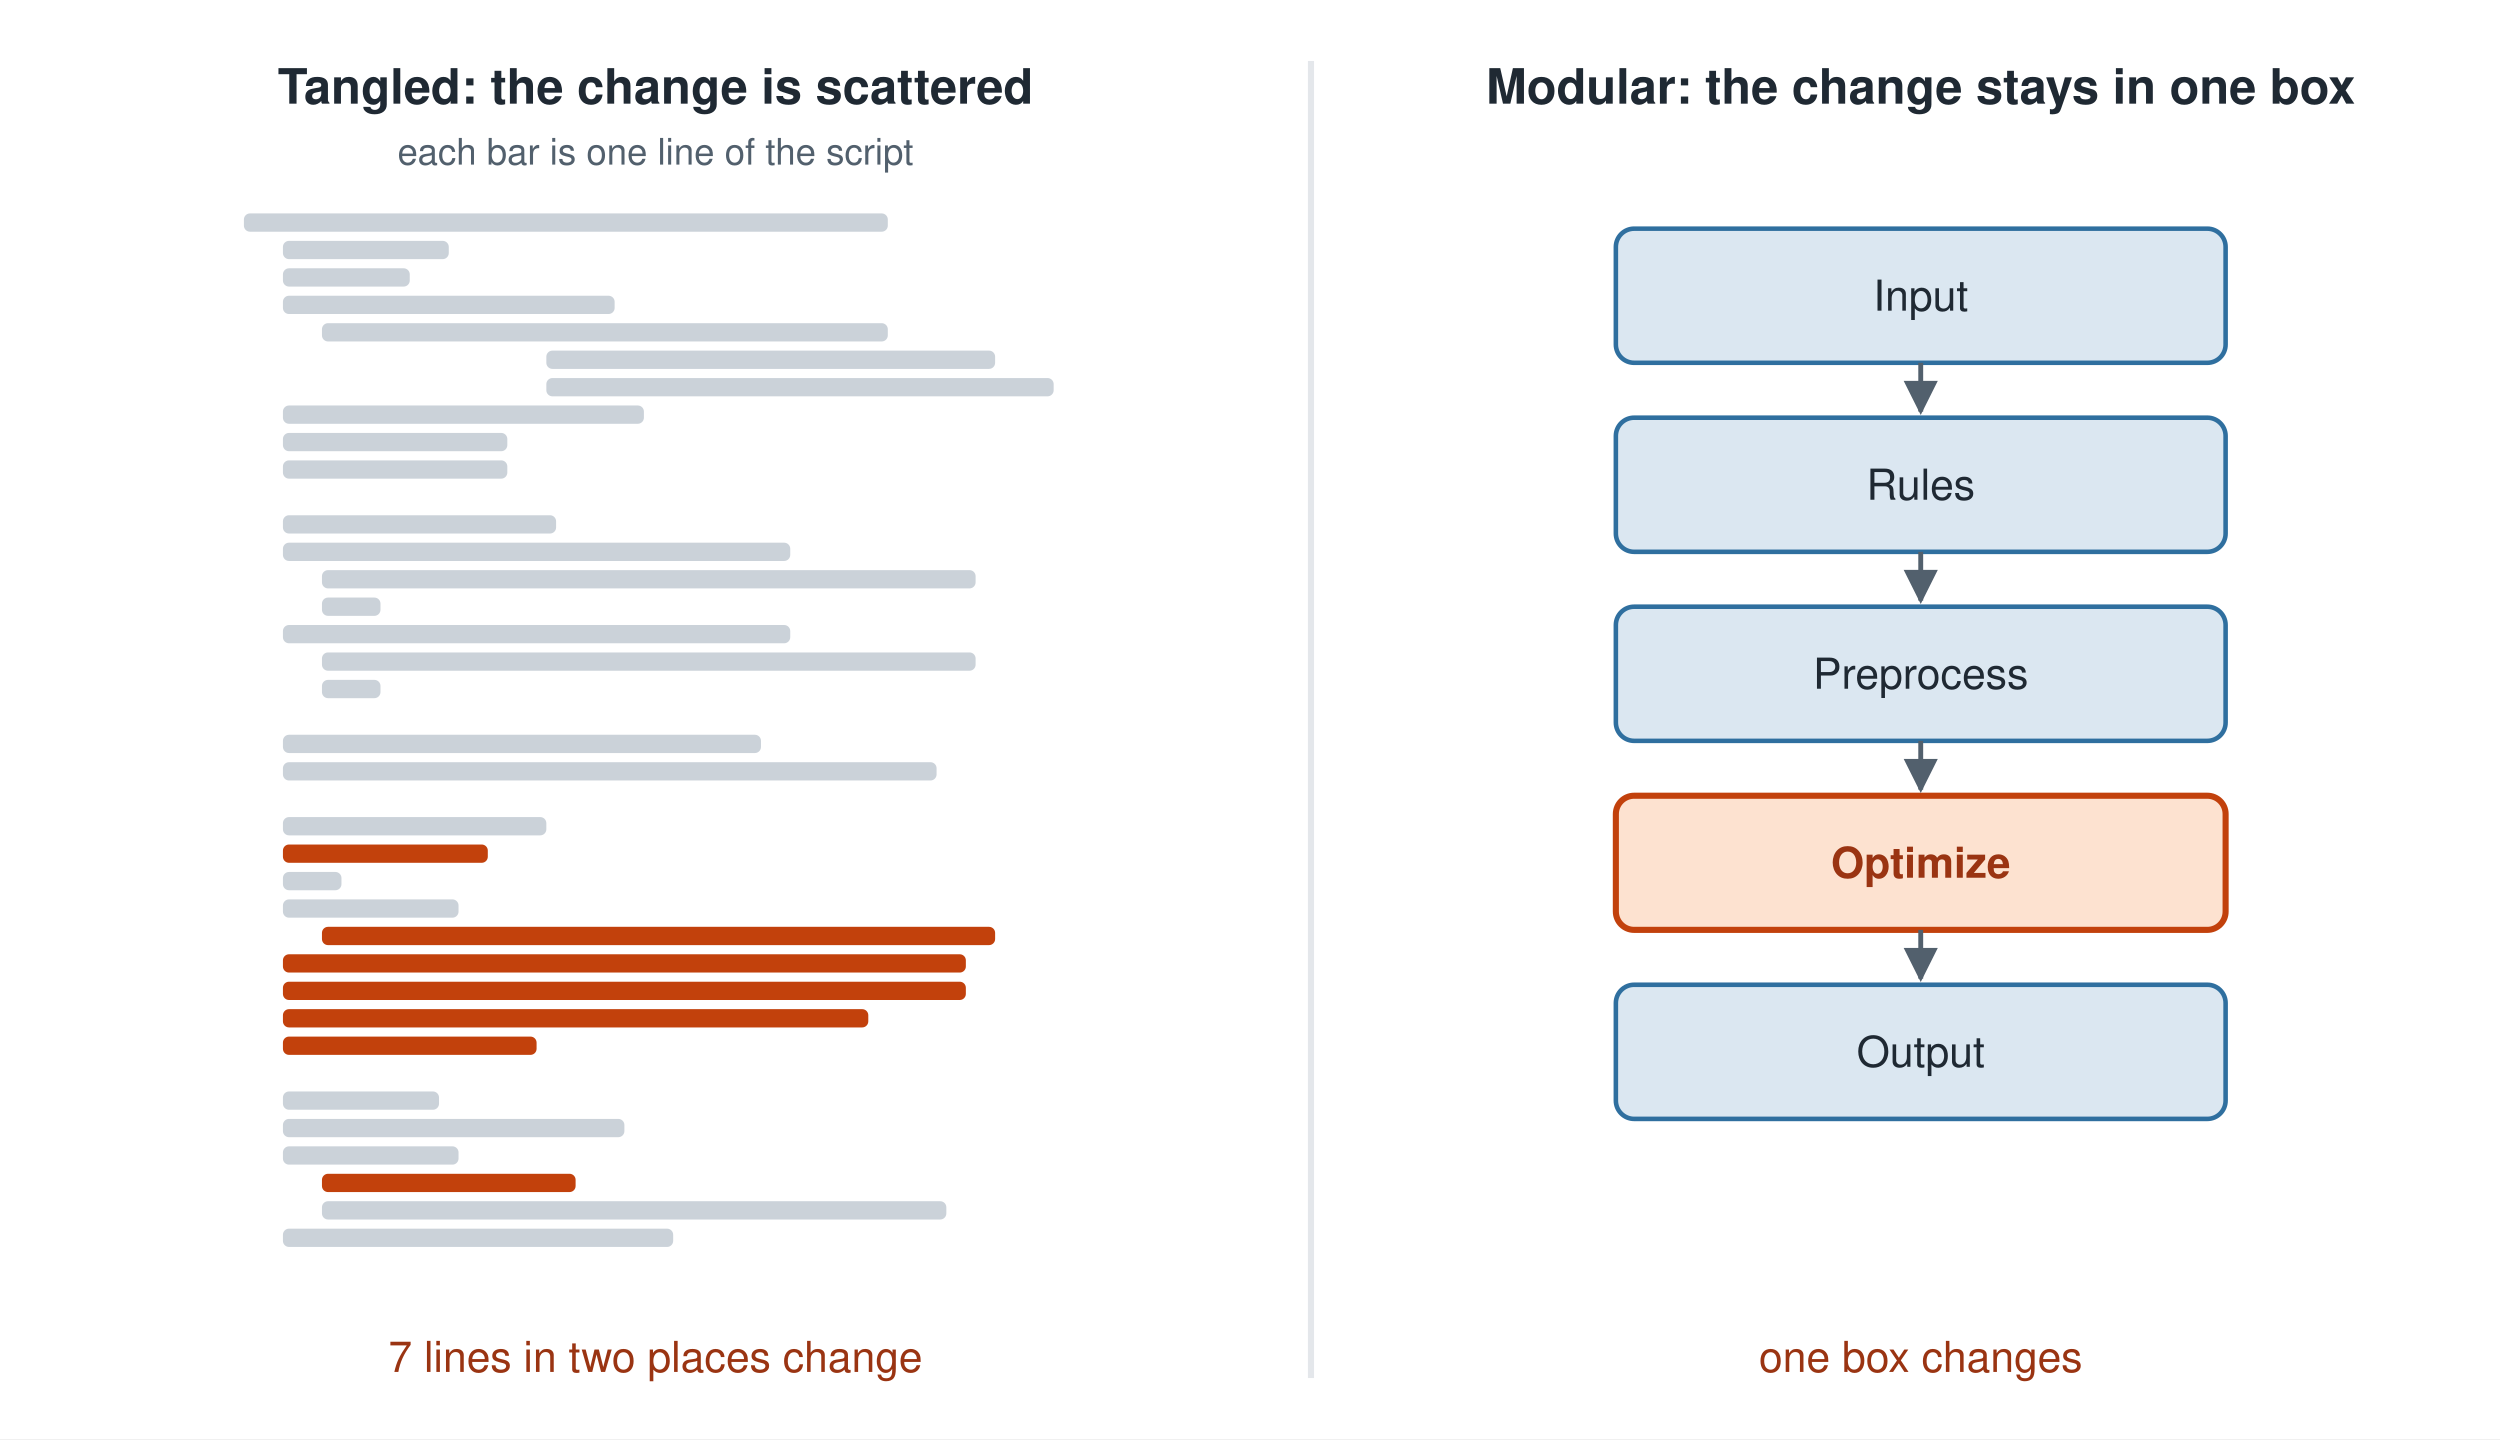
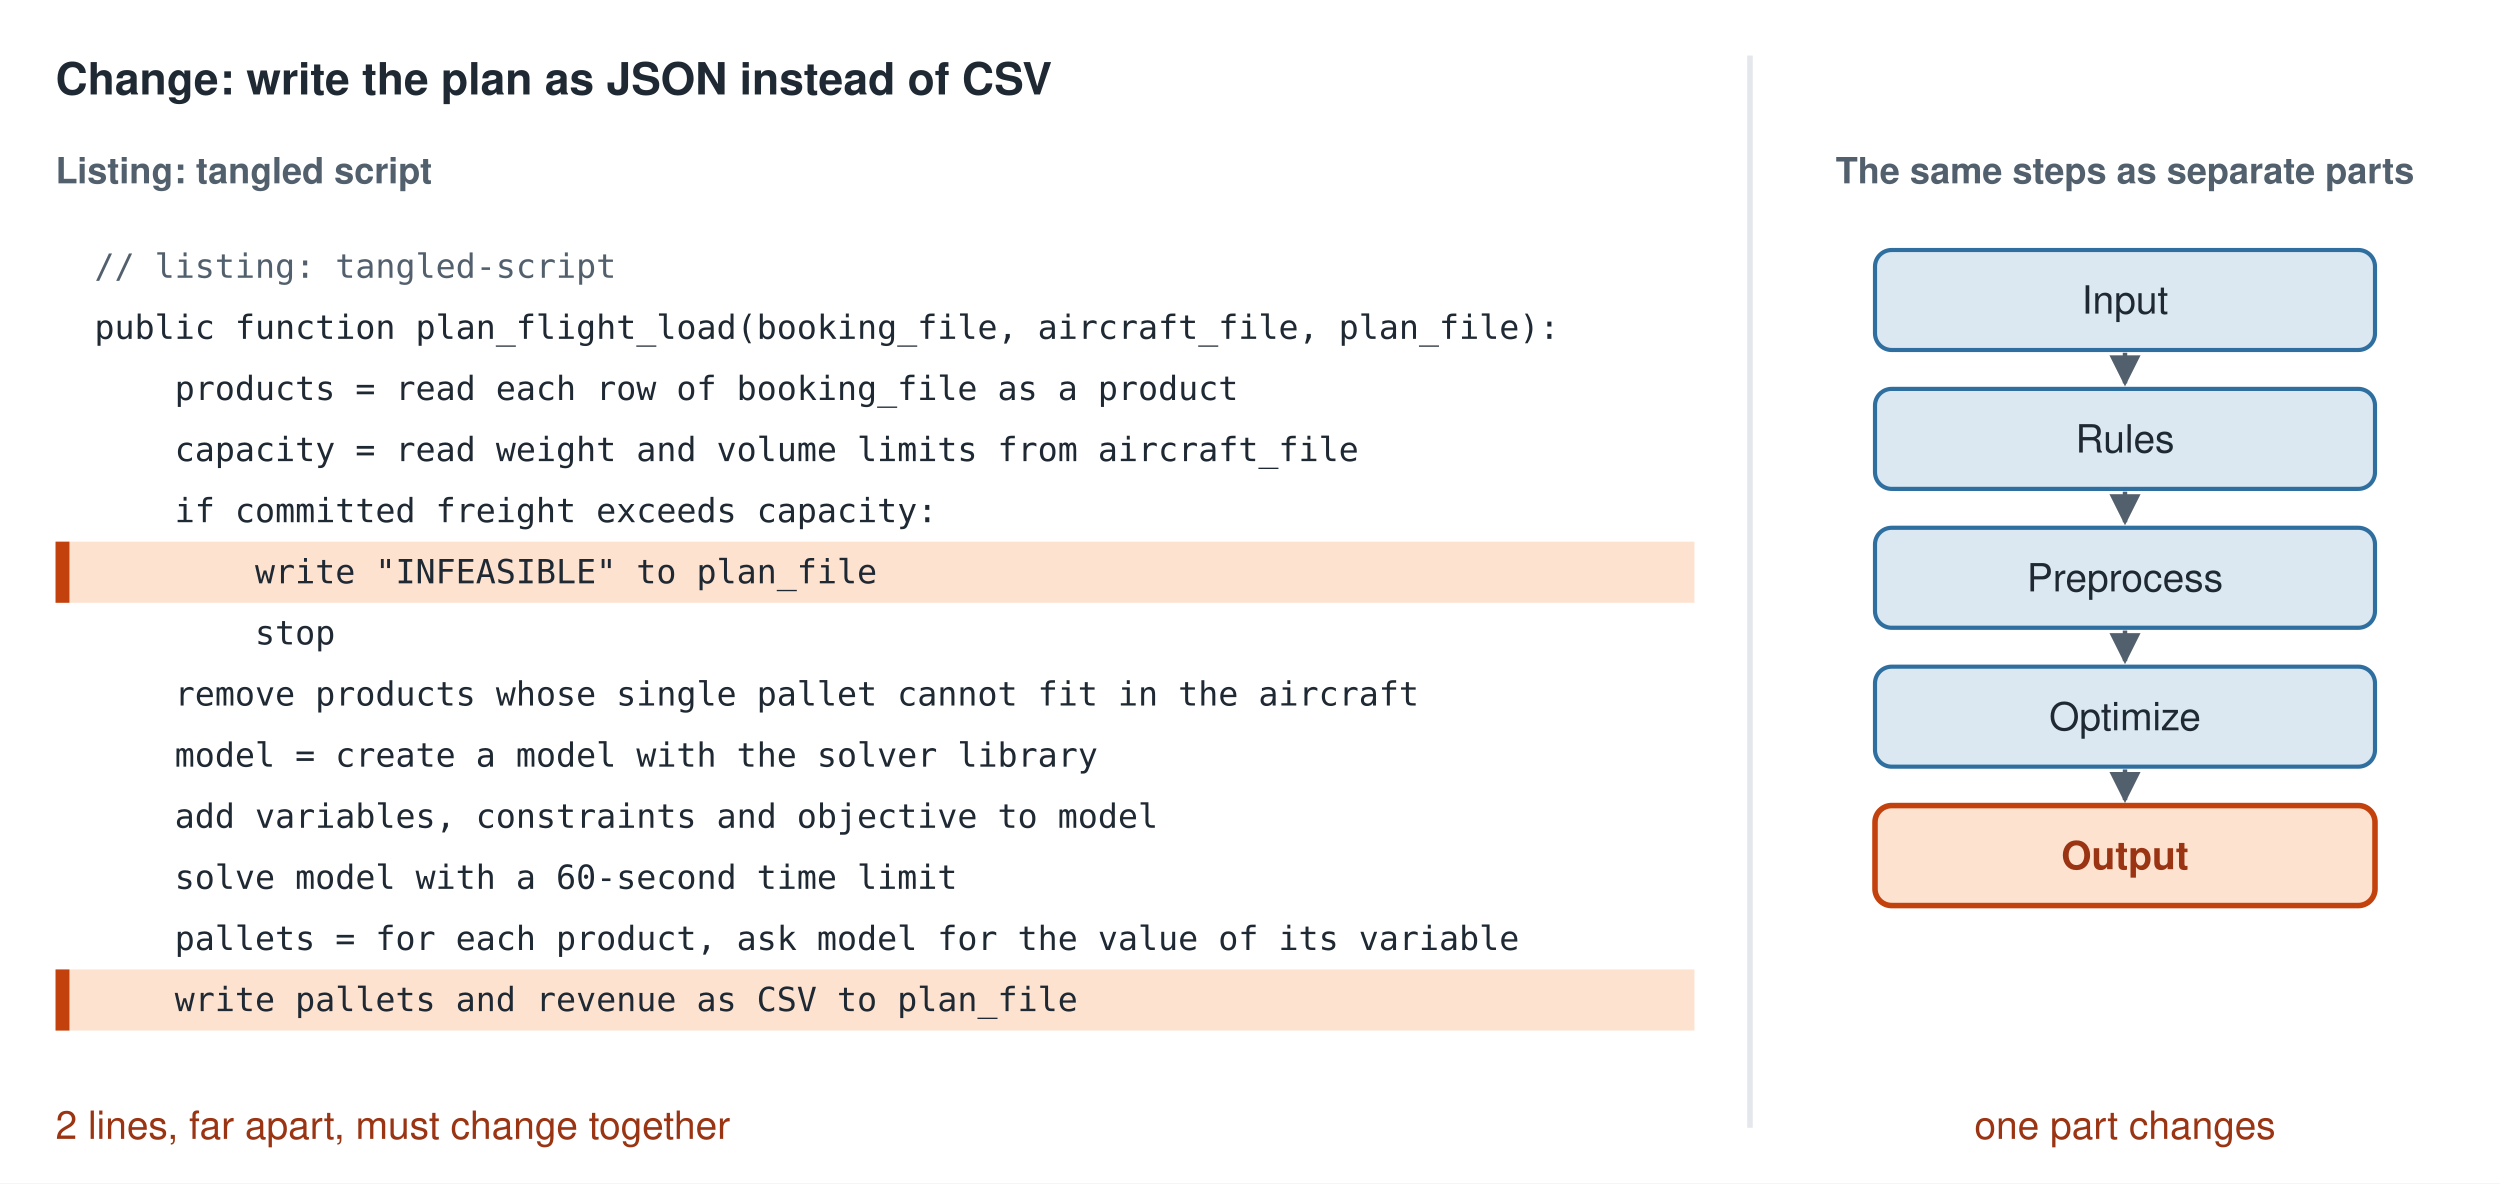
- <svg xmlns="http://www.w3.org/2000/svg" viewBox="0 0 820 472" width="820" height="472" font-family="Helvetica, Arial, sans-serif">
+ <svg xmlns="http://www.w3.org/2000/svg" viewBox="0 0 900 426" width="900" height="426" font-family="Helvetica, Arial, sans-serif">
  <defs>
    <marker id="arrow" viewBox="0 0 10 10" refX="9" refY="5" markerWidth="7" markerHeight="7" orient="auto-start-reverse">
      <path d="M0,0 L10,5 L0,10 z" fill="#52606d" />
    </marker>
-     <marker id="hollow" viewBox="0 0 12 12" refX="11" refY="6" markerWidth="10" markerHeight="10" orient="auto">
+     <marker id="open" viewBox="0 0 10 10" refX="9" refY="5" markerWidth="8" markerHeight="8" orient="auto">
+       <path d="M0,0 L10,5 L0,10" fill="none" stroke="#52606d" stroke-width="1.4" />
+     </marker>
+     <marker id="hollow" viewBox="0 0 12 12" refX="11" refY="6" markerWidth="11" markerHeight="11" orient="auto">
      <path d="M1,1 L11,6 L1,11 z" fill="#ffffff" stroke="#52606d" stroke-width="1.2" />
    </marker>
  </defs>
-   <rect width="820" height="472" fill="#ffffff" />
-   <line x1="430" y1="20" x2="430" y2="452" stroke="#e4e7eb" stroke-width="2" />
-   <text x="215" y="34" text-anchor="middle" font-size="16" fill="#1f2933" font-weight="bold">Tangled: the change is scattered</text>
-   <text x="630" y="34" text-anchor="middle" font-size="16" fill="#1f2933" font-weight="bold">Modular: the change stays in one box</text>
-   <text x="215" y="54" text-anchor="middle" font-size="12" fill="#52606d" font-weight="normal">each bar is one line of the script</text>
-   <rect x="80.0" y="70" width="211.2" height="6" rx="2" fill="#cbd2d9" />
-   <rect x="92.8" y="79" width="54.4" height="6" rx="2" fill="#cbd2d9" />
-   <rect x="92.8" y="88" width="41.6" height="6" rx="2" fill="#cbd2d9" />
-   <rect x="92.8" y="97" width="108.8" height="6" rx="2" fill="#cbd2d9" />
-   <rect x="105.6" y="106" width="185.6" height="6" rx="2" fill="#cbd2d9" />
-   <rect x="179.2" y="115" width="147.2" height="6" rx="2" fill="#cbd2d9" />
-   <rect x="179.2" y="124" width="166.4" height="6" rx="2" fill="#cbd2d9" />
-   <rect x="92.8" y="133" width="118.4" height="6" rx="2" fill="#cbd2d9" />
-   <rect x="92.8" y="142" width="73.6" height="6" rx="2" fill="#cbd2d9" />
-   <rect x="92.8" y="151" width="73.6" height="6" rx="2" fill="#cbd2d9" />
-   <rect x="92.8" y="169" width="89.6" height="6" rx="2" fill="#cbd2d9" />
-   <rect x="92.8" y="178" width="166.4" height="6" rx="2" fill="#cbd2d9" />
-   <rect x="105.6" y="187" width="214.4" height="6" rx="2" fill="#cbd2d9" />
-   <rect x="105.6" y="196" width="19.2" height="6" rx="2" fill="#cbd2d9" />
-   <rect x="92.8" y="205" width="166.4" height="6" rx="2" fill="#cbd2d9" />
-   <rect x="105.6" y="214" width="214.4" height="6" rx="2" fill="#cbd2d9" />
-   <rect x="105.6" y="223" width="19.2" height="6" rx="2" fill="#cbd2d9" />
-   <rect x="92.8" y="241" width="156.8" height="6" rx="2" fill="#cbd2d9" />
-   <rect x="92.8" y="250" width="214.4" height="6" rx="2" fill="#cbd2d9" />
-   <rect x="92.8" y="268" width="86.4" height="6" rx="2" fill="#cbd2d9" />
-   <rect x="92.8" y="277" width="67.2" height="6" rx="2" fill="#c2410c" />
-   <rect x="92.8" y="286" width="19.2" height="6" rx="2" fill="#cbd2d9" />
-   <rect x="92.8" y="295" width="57.6" height="6" rx="2" fill="#cbd2d9" />
-   <rect x="105.6" y="304" width="220.8" height="6" rx="2" fill="#c2410c" />
-   <rect x="92.8" y="313" width="224.0" height="6" rx="2" fill="#c2410c" />
-   <rect x="92.8" y="322" width="224.0" height="6" rx="2" fill="#c2410c" />
-   <rect x="92.8" y="331" width="192.0" height="6" rx="2" fill="#c2410c" />
-   <rect x="92.8" y="340" width="83.2" height="6" rx="2" fill="#c2410c" />
-   <rect x="92.8" y="358" width="51.2" height="6" rx="2" fill="#cbd2d9" />
-   <rect x="92.8" y="367" width="112.0" height="6" rx="2" fill="#cbd2d9" />
-   <rect x="92.8" y="376" width="57.6" height="6" rx="2" fill="#cbd2d9" />
-   <rect x="105.6" y="385" width="83.2" height="6" rx="2" fill="#c2410c" />
-   <rect x="105.6" y="394" width="204.8" height="6" rx="2" fill="#cbd2d9" />
-   <rect x="92.8" y="403" width="128.0" height="6" rx="2" fill="#cbd2d9" />
-   <text x="215" y="450" text-anchor="middle" font-size="14" fill="#9a3412" font-weight="normal">7 lines in two places change</text>
-   <rect x="530" y="75" width="200" height="44" rx="6" fill="#dbe7f1" stroke="#2f6f9f" stroke-width="1.5" />
-   <text x="630.0" y="101.9" text-anchor="middle" font-size="14" fill="#1f2933" font-weight="normal">Input</text>
-   <rect x="530" y="137" width="200" height="44" rx="6" fill="#dbe7f1" stroke="#2f6f9f" stroke-width="1.5" />
-   <text x="630.0" y="163.9" text-anchor="middle" font-size="14" fill="#1f2933" font-weight="normal">Rules</text>
-   <line x1="630" y1="119" x2="630" y2="135" stroke="#52606d" stroke-width="1.6" marker-end="url(#arrow)" />
-   <rect x="530" y="199" width="200" height="44" rx="6" fill="#dbe7f1" stroke="#2f6f9f" stroke-width="1.5" />
-   <text x="630.0" y="225.9" text-anchor="middle" font-size="14" fill="#1f2933" font-weight="normal">Preprocess</text>
-   <line x1="630" y1="181" x2="630" y2="197" stroke="#52606d" stroke-width="1.6" marker-end="url(#arrow)" />
-   <rect x="530" y="261" width="200" height="44" rx="6" fill="#fde2d0" stroke="#c2410c" stroke-width="2" />
-   <text x="630.0" y="287.9" text-anchor="middle" font-size="14" fill="#9a3412" font-weight="bold">Optimize</text>
-   <line x1="630" y1="243" x2="630" y2="259" stroke="#52606d" stroke-width="1.6" marker-end="url(#arrow)" />
-   <rect x="530" y="323" width="200" height="44" rx="6" fill="#dbe7f1" stroke="#2f6f9f" stroke-width="1.5" />
-   <text x="630.0" y="349.9" text-anchor="middle" font-size="14" fill="#1f2933" font-weight="normal">Output</text>
-   <line x1="630" y1="305" x2="630" y2="321" stroke="#52606d" stroke-width="1.6" marker-end="url(#arrow)" />
-   <text x="630" y="450" text-anchor="middle" font-size="14" fill="#9a3412" font-weight="normal">one box changes</text>
+   <rect width="900" height="426" fill="#ffffff" />
+   <text x="20" y="34" text-anchor="start" font-size="16" fill="#1f2933" font-weight="bold" xml:space="preserve">Change: write the plan as JSON instead of CSV</text>
+   <text x="20" y="66" text-anchor="start" font-size="13" fill="#52606d" font-weight="bold" xml:space="preserve">Listing: tangled script</text>
+   <line x1="630" y1="20" x2="630" y2="406" stroke="#e4e7eb" stroke-width="2" />
+   <text x="765" y="66" text-anchor="middle" font-size="13" fill="#52606d" font-weight="bold" xml:space="preserve">The same steps as separate parts</text>
+   <text x="34" y="100" text-anchor="start" font-size="12" fill="#52606d" font-weight="normal" font-family="Consolas, Menlo, monospace" xml:space="preserve">// listing: tangled-script</text>
+   <text x="34" y="122" text-anchor="start" font-size="12" fill="#1f2933" font-weight="normal" font-family="Consolas, Menlo, monospace" xml:space="preserve">public function plan_flight_load(booking_file, aircraft_file, plan_file):</text>
+   <text x="34" y="144" text-anchor="start" font-size="12" fill="#1f2933" font-weight="normal" font-family="Consolas, Menlo, monospace" xml:space="preserve">    products = read each row of booking_file as a product</text>
+   <text x="34" y="166" text-anchor="start" font-size="12" fill="#1f2933" font-weight="normal" font-family="Consolas, Menlo, monospace" xml:space="preserve">    capacity = read weight and volume limits from aircraft_file</text>
+   <text x="34" y="188" text-anchor="start" font-size="12" fill="#1f2933" font-weight="normal" font-family="Consolas, Menlo, monospace" xml:space="preserve">    if committed freight exceeds capacity:</text>
+   <rect x="20" y="195" width="590" height="22" fill="#fde2d0" />
+   <rect x="20" y="195" width="5" height="22" fill="#c2410c" />
+   <text x="34" y="210" text-anchor="start" font-size="12" fill="#1f2933" font-weight="normal" font-family="Consolas, Menlo, monospace" xml:space="preserve">        write "INFEASIBLE" to plan_file</text>
+   <text x="34" y="232" text-anchor="start" font-size="12" fill="#1f2933" font-weight="normal" font-family="Consolas, Menlo, monospace" xml:space="preserve">        stop</text>
+   <text x="34" y="254" text-anchor="start" font-size="12" fill="#1f2933" font-weight="normal" font-family="Consolas, Menlo, monospace" xml:space="preserve">    remove products whose single pallet cannot fit in the aircraft</text>
+   <text x="34" y="276" text-anchor="start" font-size="12" fill="#1f2933" font-weight="normal" font-family="Consolas, Menlo, monospace" xml:space="preserve">    model = create a model with the solver library</text>
+   <text x="34" y="298" text-anchor="start" font-size="12" fill="#1f2933" font-weight="normal" font-family="Consolas, Menlo, monospace" xml:space="preserve">    add variables, constraints and objective to model</text>
+   <text x="34" y="320" text-anchor="start" font-size="12" fill="#1f2933" font-weight="normal" font-family="Consolas, Menlo, monospace" xml:space="preserve">    solve model with a 60-second time limit</text>
+   <text x="34" y="342" text-anchor="start" font-size="12" fill="#1f2933" font-weight="normal" font-family="Consolas, Menlo, monospace" xml:space="preserve">    pallets = for each product, ask model for the value of its variable</text>
+   <rect x="20" y="349" width="590" height="22" fill="#fde2d0" />
+   <rect x="20" y="349" width="5" height="22" fill="#c2410c" />
+   <text x="34" y="364" text-anchor="start" font-size="12" fill="#1f2933" font-weight="normal" font-family="Consolas, Menlo, monospace" xml:space="preserve">    write pallets and revenue as CSV to plan_file</text>
+   <text x="20" y="410" text-anchor="start" font-size="14" fill="#9a3412" font-weight="normal" xml:space="preserve">2 lines, far apart, must change together</text>
+   <rect x="675" y="90" width="180" height="36" rx="6" fill="#dbe7f1" stroke="#2f6f9f" stroke-width="1.5" />
+   <text x="765.0" y="112.9" text-anchor="middle" font-size="14" fill="#1f2933" font-weight="normal" xml:space="preserve">Input</text>
+   <rect x="675" y="140" width="180" height="36" rx="6" fill="#dbe7f1" stroke="#2f6f9f" stroke-width="1.5" />
+   <text x="765.0" y="162.9" text-anchor="middle" font-size="14" fill="#1f2933" font-weight="normal" xml:space="preserve">Rules</text>
+   <line x1="765" y1="127" x2="765" y2="138" stroke="#52606d" stroke-width="1.6" marker-end="url(#arrow)" />
+   <rect x="675" y="190" width="180" height="36" rx="6" fill="#dbe7f1" stroke="#2f6f9f" stroke-width="1.5" />
+   <text x="765.0" y="212.9" text-anchor="middle" font-size="14" fill="#1f2933" font-weight="normal" xml:space="preserve">Preprocess</text>
+   <line x1="765" y1="177" x2="765" y2="188" stroke="#52606d" stroke-width="1.6" marker-end="url(#arrow)" />
+   <rect x="675" y="240" width="180" height="36" rx="6" fill="#dbe7f1" stroke="#2f6f9f" stroke-width="1.5" />
+   <text x="765.0" y="262.9" text-anchor="middle" font-size="14" fill="#1f2933" font-weight="normal" xml:space="preserve">Optimize</text>
+   <line x1="765" y1="227" x2="765" y2="238" stroke="#52606d" stroke-width="1.6" marker-end="url(#arrow)" />
+   <rect x="675" y="290" width="180" height="36" rx="6" fill="#fde2d0" stroke="#c2410c" stroke-width="2" />
+   <text x="765.0" y="312.9" text-anchor="middle" font-size="14" fill="#9a3412" font-weight="bold" xml:space="preserve">Output</text>
+   <line x1="765" y1="277" x2="765" y2="288" stroke="#52606d" stroke-width="1.6" marker-end="url(#arrow)" />
+   <text x="765" y="410" text-anchor="middle" font-size="14" fill="#9a3412" font-weight="normal" xml:space="preserve">one part changes</text>
</svg>
